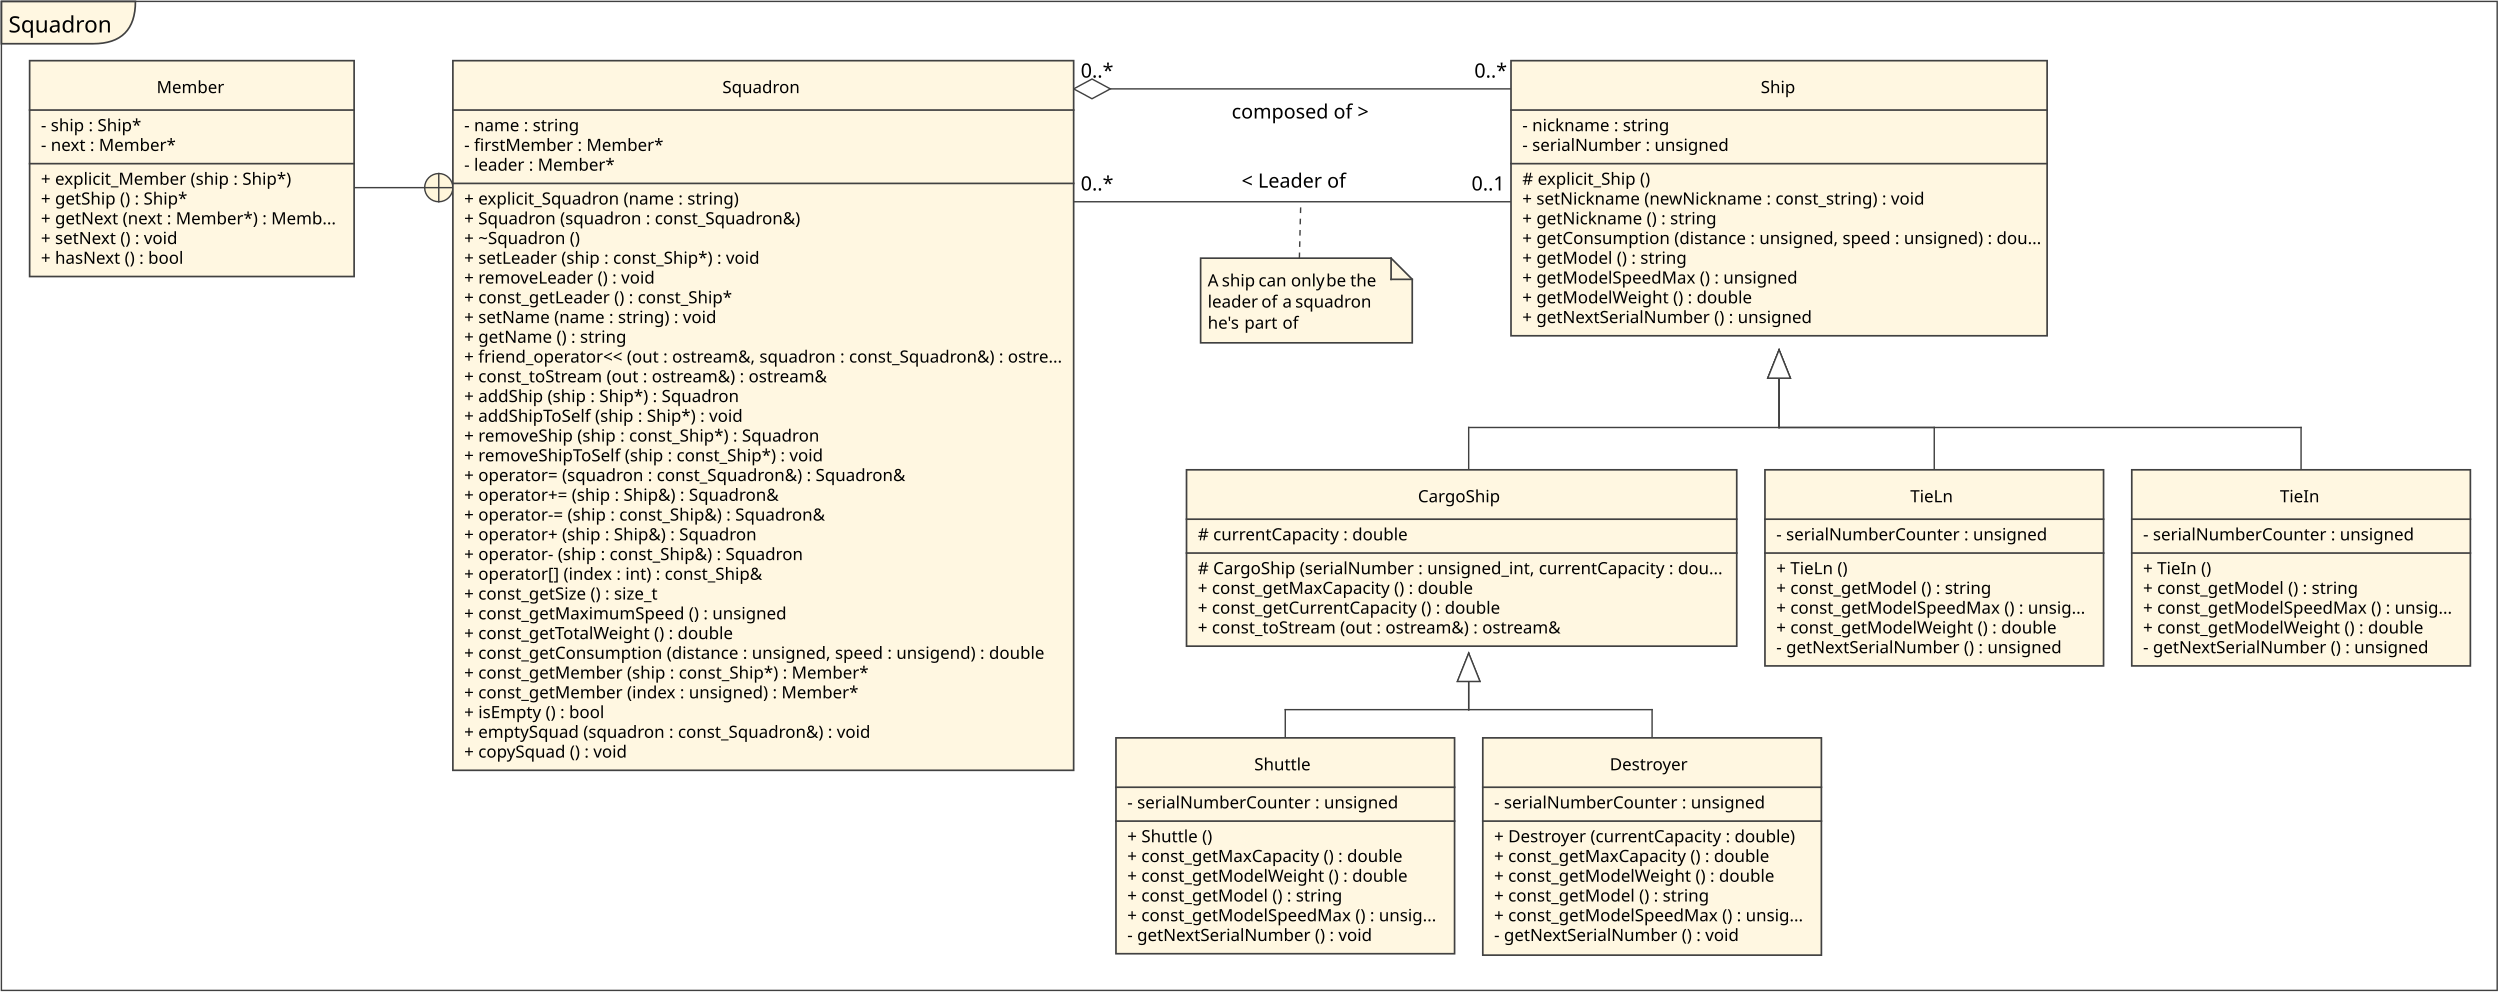
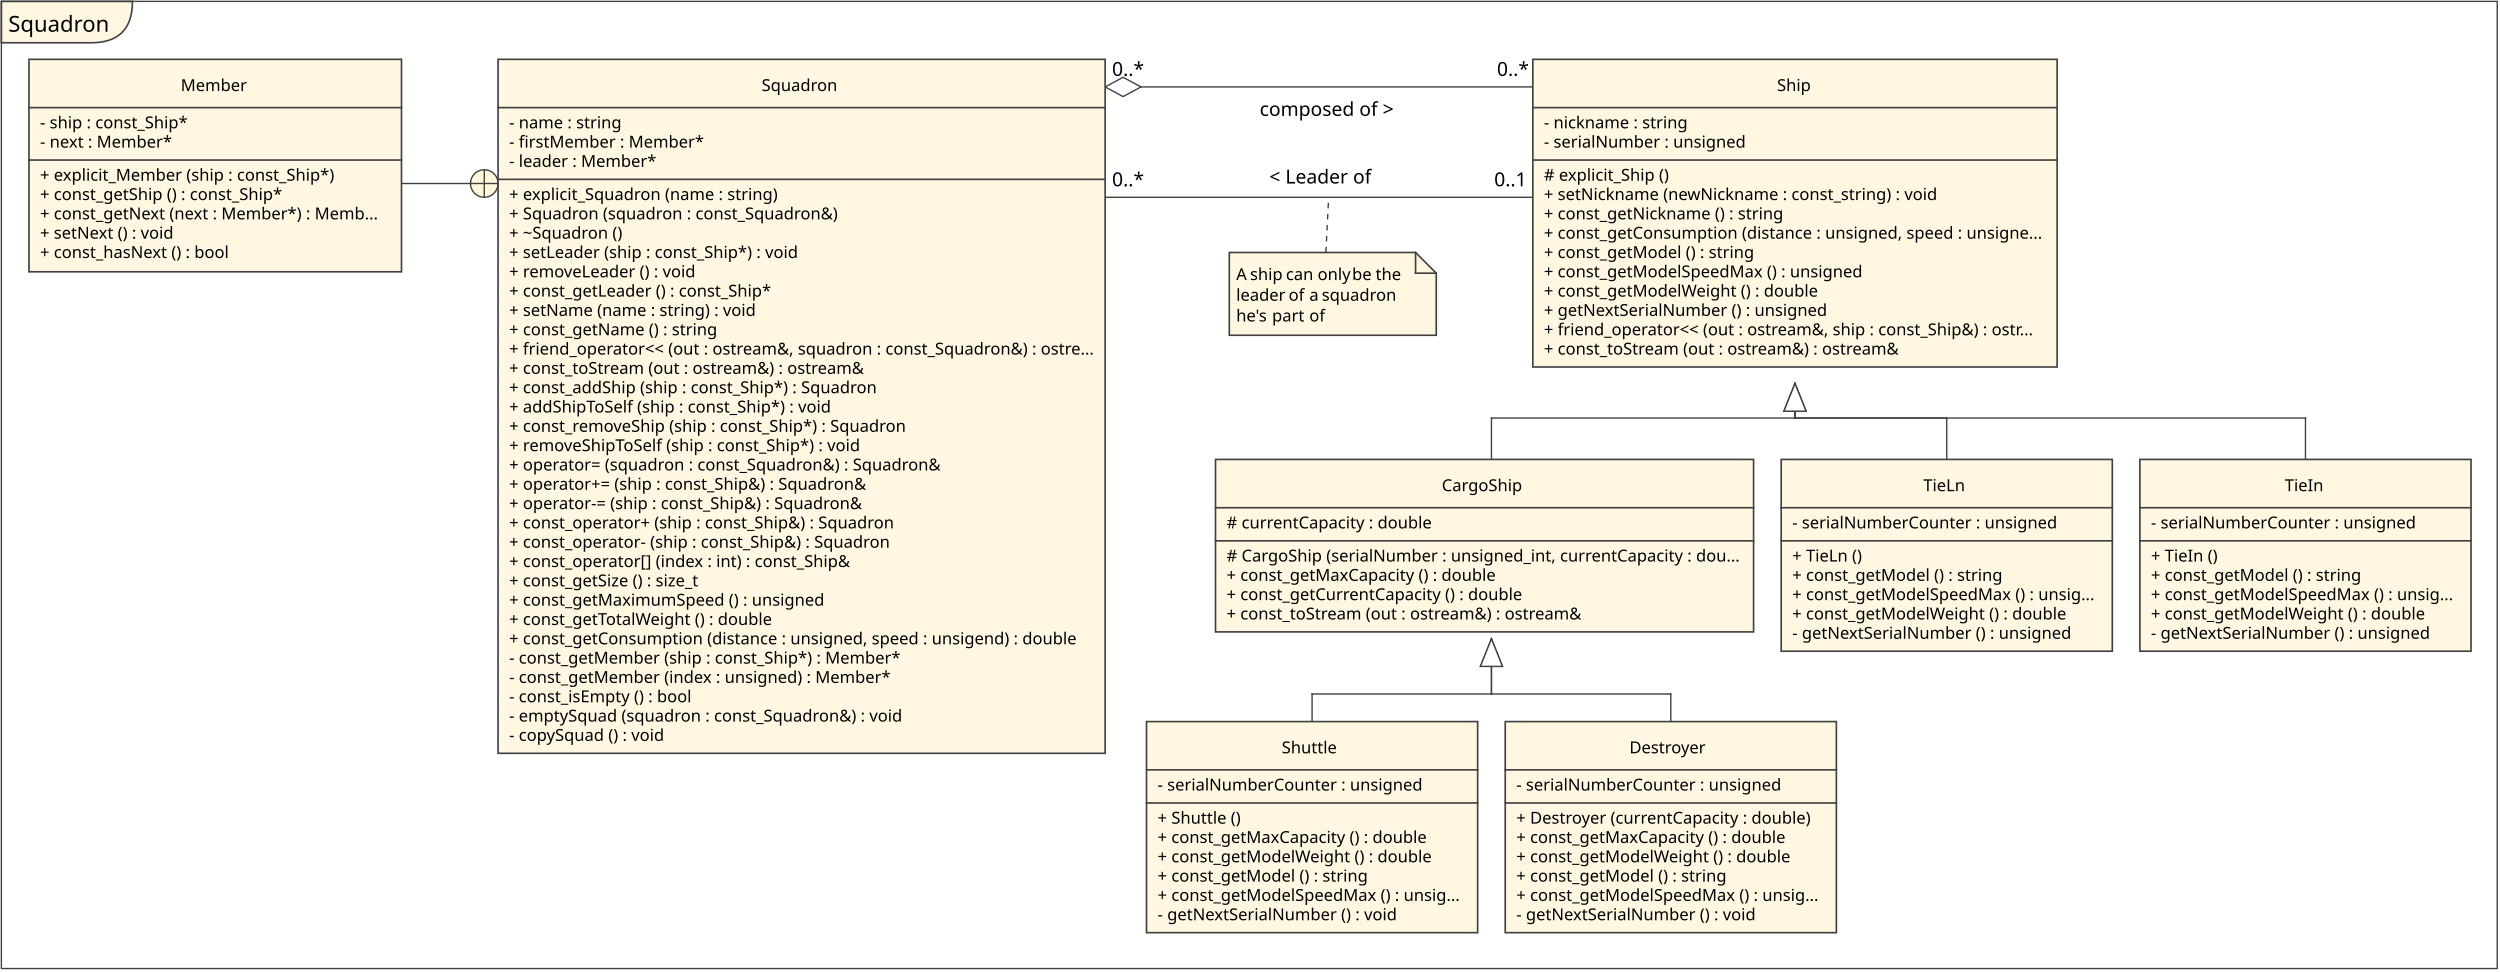
- <svg xmlns="http://www.w3.org/2000/svg" version="1.2" x="49mm" y="7mm" width="1772mm" height="704mm" viewBox="49 7 1772 704">
+ <svg xmlns="http://www.w3.org/2000/svg" version="1.2" x="9mm" y="7mm" width="1812mm" height="704mm" viewBox="9 7 1812 704">
  <style type="text/css">
text { font:12px Dialog; }
</style>
-   <line x1="810" y1="150" x2="1120" y2="150" style="fill:none;stroke:rgb(64,64,64);stroke-linecap:square" />
  <line x1="810" y1="70" x2="1120" y2="70" style="fill:none;stroke:rgb(64,64,64);stroke-linecap:square" />
  <polygon points="810,70 823,63 836,70 823,77" style="fill:rgb(255,255,255);stroke:none" />
  <polygon points="810,70 823,63 836,70 823,77" style="fill:none;stroke:rgb(64,64,64);stroke-linecap:square" />
+   <line x1="810" y1="150" x2="1120" y2="150" style="fill:none;stroke:rgb(64,64,64);stroke-linecap:square" />
+   <line x1="300" y1="140" x2="370" y2="140" style="fill:none;stroke:rgb(64,64,64);stroke-linecap:square" />
+   <ellipse cx="360" cy="140" rx="10" ry="10" style="fill:rgb(255,246,219);stroke:none" />
+   <ellipse cx="360" cy="140" rx="10" ry="10" style="fill:none;stroke:rgb(64,64,64);stroke-linecap:square" />
+   <line x1="350" y1="140" x2="370" y2="140" style="fill:none;stroke:rgb(64,64,64);stroke-linecap:square" />
+   <line x1="360" y1="150" x2="360" y2="130" style="fill:none;stroke:rgb(64,64,64);stroke-linecap:square" />
+   <line x1="1090" y1="340" x2="1090" y2="310" style="fill:none;stroke:rgb(64,64,64);stroke-linecap:square" />
+   <line x1="1090" y1="310" x2="1310" y2="310" style="fill:none;stroke:rgb(64,64,64);stroke-linecap:square" />
+   <line x1="1310" y1="310" x2="1310" y2="285" style="fill:none;stroke:rgb(64,64,64);stroke-linecap:square" />
+   <polygon points="1310,285 1318,305 1302,305" style="fill:rgb(255,255,255);stroke:none" />
+   <polygon points="1310,285 1318,305 1302,305" style="fill:none;stroke:rgb(64,64,64);stroke-linecap:square" />
+   <line x1="1420" y1="340" x2="1420" y2="310" style="fill:none;stroke:rgb(64,64,64);stroke-linecap:square" />
+   <line x1="1420" y1="310" x2="1310" y2="310" style="fill:none;stroke:rgb(64,64,64);stroke-linecap:square" />
+   <line x1="1310" y1="310" x2="1310" y2="285" style="fill:none;stroke:rgb(64,64,64);stroke-linecap:square" />
+   <polygon points="1310,285 1318,305 1302,305" style="fill:rgb(255,255,255);stroke:none" />
+   <polygon points="1310,285 1318,305 1302,305" style="fill:none;stroke:rgb(64,64,64);stroke-linecap:square" />
+   <line x1="1680" y1="340" x2="1680" y2="310" style="fill:none;stroke:rgb(64,64,64);stroke-linecap:square" />
+   <line x1="1680" y1="310" x2="1310" y2="310" style="fill:none;stroke:rgb(64,64,64);stroke-linecap:square" />
+   <line x1="1310" y1="310" x2="1310" y2="285" style="fill:none;stroke:rgb(64,64,64);stroke-linecap:square" />
+   <polygon points="1310,285 1318,305 1302,305" style="fill:rgb(255,255,255);stroke:none" />
+   <polygon points="1310,285 1318,305 1302,305" style="fill:none;stroke:rgb(64,64,64);stroke-linecap:square" />
+   <line x1="1220" y1="530" x2="1220" y2="510" style="fill:none;stroke:rgb(64,64,64);stroke-linecap:square" />
+   <line x1="1220" y1="510" x2="1090" y2="510" style="fill:none;stroke:rgb(64,64,64);stroke-linecap:square" />
+   <line x1="1090" y1="510" x2="1090" y2="470" style="fill:none;stroke:rgb(64,64,64);stroke-linecap:square" />
+   <polygon points="1090,470 1098,490 1082,490" style="fill:rgb(255,255,255);stroke:none" />
+   <polygon points="1090,470 1098,490 1082,490" style="fill:none;stroke:rgb(64,64,64);stroke-linecap:square" />
  <line x1="960" y1="530" x2="960" y2="510" style="fill:none;stroke:rgb(64,64,64);stroke-linecap:square" />
  <line x1="960" y1="510" x2="1090" y2="510" style="fill:none;stroke:rgb(64,64,64);stroke-linecap:square" />
  <line x1="1090" y1="510" x2="1090" y2="470" style="fill:none;stroke:rgb(64,64,64);stroke-linecap:square" />
  <polygon points="1090,470 1098,490 1082,490" style="fill:rgb(255,255,255);stroke:none" />
  <polygon points="1090,470 1098,490 1082,490" style="fill:none;stroke:rgb(64,64,64);stroke-linecap:square" />
-   <line x1="1220" y1="530" x2="1220" y2="510" style="fill:none;stroke:rgb(64,64,64);stroke-linecap:square" />
-   <line x1="1220" y1="510" x2="1090" y2="510" style="fill:none;stroke:rgb(64,64,64);stroke-linecap:square" />
-   <line x1="1090" y1="510" x2="1090" y2="470" style="fill:none;stroke:rgb(64,64,64);stroke-linecap:square" />
-   <polygon points="1090,470 1098,490 1082,490" style="fill:rgb(255,255,255);stroke:none" />
-   <polygon points="1090,470 1098,490 1082,490" style="fill:none;stroke:rgb(64,64,64);stroke-linecap:square" />
-   <line x1="1680" y1="340" x2="1680" y2="310" style="fill:none;stroke:rgb(64,64,64);stroke-linecap:square" />
-   <line x1="1680" y1="310" x2="1310" y2="310" style="fill:none;stroke:rgb(64,64,64);stroke-linecap:square" />
-   <line x1="1310" y1="310" x2="1310" y2="255" style="fill:none;stroke:rgb(64,64,64);stroke-linecap:square" />
-   <polygon points="1310,255 1318,275 1302,275" style="fill:rgb(255,255,255);stroke:none" />
-   <polygon points="1310,255 1318,275 1302,275" style="fill:none;stroke:rgb(64,64,64);stroke-linecap:square" />
-   <line x1="1420" y1="340" x2="1420" y2="310" style="fill:none;stroke:rgb(64,64,64);stroke-linecap:square" />
-   <line x1="1420" y1="310" x2="1310" y2="310" style="fill:none;stroke:rgb(64,64,64);stroke-linecap:square" />
-   <line x1="1310" y1="310" x2="1310" y2="255" style="fill:none;stroke:rgb(64,64,64);stroke-linecap:square" />
-   <polygon points="1310,255 1318,275 1302,275" style="fill:rgb(255,255,255);stroke:none" />
-   <polygon points="1310,255 1318,275 1302,275" style="fill:none;stroke:rgb(64,64,64);stroke-linecap:square" />
-   <line x1="1090" y1="340" x2="1090" y2="310" style="fill:none;stroke:rgb(64,64,64);stroke-linecap:square" />
-   <line x1="1090" y1="310" x2="1310" y2="310" style="fill:none;stroke:rgb(64,64,64);stroke-linecap:square" />
-   <line x1="1310" y1="310" x2="1310" y2="255" style="fill:none;stroke:rgb(64,64,64);stroke-linecap:square" />
-   <polygon points="1310,255 1318,275 1302,275" style="fill:rgb(255,255,255);stroke:none" />
-   <polygon points="1310,255 1318,275 1302,275" style="fill:none;stroke:rgb(64,64,64);stroke-linecap:square" />
-   <line x1="970" y1="190" x2="971" y2="150" style="fill:none;stroke:rgb(64,64,64);stroke-dasharray:4;stroke-dashoffset:0" />
-   <line x1="300" y1="140" x2="370" y2="140" style="fill:none;stroke:rgb(64,64,64);stroke-linecap:square" />
-   <ellipse cx="360" cy="140" rx="10" ry="10" style="fill:rgb(255,246,219);stroke:none" />
-   <ellipse cx="360" cy="140" rx="10" ry="10" style="fill:none;stroke:rgb(64,64,64);stroke-linecap:square" />
-   <line x1="350" y1="140" x2="370" y2="140" style="fill:none;stroke:rgb(64,64,64);stroke-linecap:square" />
-   <line x1="360" y1="150" x2="360" y2="130" style="fill:none;stroke:rgb(64,64,64);stroke-linecap:square" />
-   <rect x="1100" y="530" width="240" height="154" style="fill:rgb(255,247,225);stroke:none" />
-   <rect x="1100" y="530" width="240" height="154" style="fill:none;stroke:rgb(65,65,65);stroke-width:1.2;stroke-linecap:square" />
-   <text x="1190" y="553" style="font:12px Ubuntu">Destroyer</text>
-   <line x1="1100" y1="565" x2="1340" y2="565" style="fill:none;stroke:rgb(65,65,65);stroke-width:1.2;stroke-linecap:square" />
-   <text x="1108" y="580" style="font:12px Ubuntu">- serialNumberCounter : unsigned</text>
-   <line x1="1100" y1="589" x2="1340" y2="589" style="fill:none;stroke:rgb(65,65,65);stroke-width:1.2;stroke-linecap:square" />
-   <text x="1108" y="604" style="font:12px Ubuntu">+ Destroyer (currentCapacity : double)</text>
-   <text x="1108" y="618" style="font:12px Ubuntu">+ const_getMaxCapacity () : double</text>
-   <text x="1108" y="632" style="font:12px Ubuntu">+ const_getModelWeight () : double</text>
-   <text x="1108" y="646" style="font:12px Ubuntu">+ const_getModel () : string</text>
-   <text x="1108" y="660" style="font:12px Ubuntu">+ const_getModelSpeedMax () : unsig...</text>
-   <text x="1108" y="674" style="font:12px Ubuntu">- getNextSerialNumber () : void</text>
-   <rect x="1560" y="340" width="240" height="139" style="fill:rgb(255,247,225);stroke:none" />
-   <rect x="1560" y="340" width="240" height="139" style="fill:none;stroke:rgb(65,65,65);stroke-width:1.2;stroke-linecap:square" />
-   <text x="1665" y="363" style="font:12px Ubuntu">TieIn</text>
-   <line x1="1560" y1="375" x2="1800" y2="375" style="fill:none;stroke:rgb(65,65,65);stroke-width:1.2;stroke-linecap:square" />
-   <text x="1568" y="390" style="font:12px Ubuntu">- serialNumberCounter : unsigned</text>
-   <line x1="1560" y1="399" x2="1800" y2="399" style="fill:none;stroke:rgb(65,65,65);stroke-width:1.2;stroke-linecap:square" />
-   <text x="1568" y="414" style="font:12px Ubuntu">+ TieIn ()</text>
-   <text x="1568" y="428" style="font:12px Ubuntu">+ const_getModel () : string</text>
-   <text x="1568" y="442" style="font:12px Ubuntu">+ const_getModelSpeedMax () : unsig...</text>
-   <text x="1568" y="456" style="font:12px Ubuntu">+ const_getModelWeight () : double</text>
-   <text x="1568" y="470" style="font:12px Ubuntu">- getNextSerialNumber () : unsigned</text>
-   <rect x="840" y="530" width="240" height="153" style="fill:rgb(255,247,225);stroke:none" />
-   <rect x="840" y="530" width="240" height="153" style="fill:none;stroke:rgb(65,65,65);stroke-width:1.2;stroke-linecap:square" />
-   <text x="938" y="553" style="font:12px Ubuntu">Shuttle</text>
-   <line x1="840" y1="565" x2="1080" y2="565" style="fill:none;stroke:rgb(65,65,65);stroke-width:1.2;stroke-linecap:square" />
-   <text x="848" y="580" style="font:12px Ubuntu">- serialNumberCounter : unsigned</text>
-   <line x1="840" y1="589" x2="1080" y2="589" style="fill:none;stroke:rgb(65,65,65);stroke-width:1.2;stroke-linecap:square" />
-   <text x="848" y="604" style="font:12px Ubuntu">+ Shuttle ()</text>
-   <text x="848" y="618" style="font:12px Ubuntu">+ const_getMaxCapacity () : double</text>
-   <text x="848" y="632" style="font:12px Ubuntu">+ const_getModelWeight () : double</text>
-   <text x="848" y="646" style="font:12px Ubuntu">+ const_getModel () : string</text>
-   <text x="848" y="660" style="font:12px Ubuntu">+ const_getModelSpeedMax () : unsig...</text>
-   <text x="848" y="674" style="font:12px Ubuntu">- getNextSerialNumber () : void</text>
-   <rect x="1300" y="340" width="240" height="139" style="fill:rgb(255,247,225);stroke:none" />
-   <rect x="1300" y="340" width="240" height="139" style="fill:none;stroke:rgb(65,65,65);stroke-width:1.2;stroke-linecap:square" />
-   <text x="1403" y="363" style="font:12px Ubuntu">TieLn</text>
-   <line x1="1300" y1="375" x2="1540" y2="375" style="fill:none;stroke:rgb(65,65,65);stroke-width:1.2;stroke-linecap:square" />
-   <text x="1308" y="390" style="font:12px Ubuntu">- serialNumberCounter : unsigned</text>
-   <line x1="1300" y1="399" x2="1540" y2="399" style="fill:none;stroke:rgb(65,65,65);stroke-width:1.2;stroke-linecap:square" />
-   <text x="1308" y="414" style="font:12px Ubuntu">+ TieLn ()</text>
-   <text x="1308" y="428" style="font:12px Ubuntu">+ const_getModel () : string</text>
-   <text x="1308" y="442" style="font:12px Ubuntu">+ const_getModelSpeedMax () : unsig...</text>
-   <text x="1308" y="456" style="font:12px Ubuntu">+ const_getModelWeight () : double</text>
-   <text x="1308" y="470" style="font:12px Ubuntu">- getNextSerialNumber () : unsigned</text>
-   <rect x="890" y="340" width="390" height="125" style="fill:rgb(255,247,225);stroke:none" />
-   <rect x="890" y="340" width="390" height="125" style="fill:none;stroke:rgb(65,65,65);stroke-width:1.2;stroke-linecap:square" />
-   <text x="1054" y="363" style="font:12px Ubuntu">CargoShip</text>
-   <line x1="890" y1="375" x2="1280" y2="375" style="fill:none;stroke:rgb(65,65,65);stroke-width:1.2;stroke-linecap:square" />
-   <text x="898" y="390" style="font:12px Ubuntu"># currentCapacity : double</text>
-   <line x1="890" y1="399" x2="1280" y2="399" style="fill:none;stroke:rgb(65,65,65);stroke-width:1.2;stroke-linecap:square" />
-   <text x="898" y="414" style="font:12px Ubuntu"># CargoShip (serialNumber : unsigned_int, currentCapacity : dou...</text>
-   <text x="898" y="428" style="font:12px Ubuntu">+ const_getMaxCapacity () : double</text>
-   <text x="898" y="442" style="font:12px Ubuntu">+ const_getCurrentCapacity () : double</text>
-   <text x="898" y="456" style="font:12px Ubuntu">+ const_toStream (out : ostream&amp;) : ostream&amp;</text>
-   <rect x="1120" y="50" width="380" height="195" style="fill:rgb(255,247,225);stroke:none" />
-   <rect x="1120" y="50" width="380" height="195" style="fill:none;stroke:rgb(65,65,65);stroke-width:1.2;stroke-linecap:square" />
-   <text x="1297" y="73" style="font:12px Ubuntu">Ship</text>
-   <line x1="1120" y1="85" x2="1500" y2="85" style="fill:none;stroke:rgb(65,65,65);stroke-width:1.2;stroke-linecap:square" />
-   <text x="1128" y="100" style="font:12px Ubuntu">- nickname : string</text>
-   <text x="1128" y="114" style="font:12px Ubuntu">- serialNumber : unsigned</text>
-   <line x1="1120" y1="123" x2="1500" y2="123" style="fill:none;stroke:rgb(65,65,65);stroke-width:1.2;stroke-linecap:square" />
-   <text x="1128" y="138" style="font:12px Ubuntu"># explicit_Ship ()</text>
-   <text x="1128" y="152" style="font:12px Ubuntu">+ setNickname (newNickname : const_string) : void</text>
-   <text x="1128" y="166" style="font:12px Ubuntu">+ getNickname () : string</text>
-   <text x="1128" y="180" style="font:12px Ubuntu">+ getConsumption (distance : unsigned, speed : unsigned) : dou...</text>
-   <text x="1128" y="194" style="font:12px Ubuntu">+ getModel () : string</text>
-   <text x="1128" y="208" style="font:12px Ubuntu">+ getModelSpeedMax () : unsigned</text>
-   <text x="1128" y="222" style="font:12px Ubuntu">+ getModelWeight () : double</text>
-   <text x="1128" y="236" style="font:12px Ubuntu">+ getNextSerialNumber () : unsigned</text>
+   <line x1="970" y1="190" x2="972" y2="150" style="fill:none;stroke:rgb(64,64,64);stroke-dasharray:4;stroke-dashoffset:0" />
+   <rect x="30" y="50" width="270" height="154" style="fill:rgb(255,247,225);stroke:none" />
+   <rect x="30" y="50" width="270" height="154" style="fill:none;stroke:rgb(65,65,65);stroke-width:1.2;stroke-linecap:square" />
+   <text x="140" y="73" style="font:12px Ubuntu">Member</text>
+   <line x1="30" y1="85" x2="300" y2="85" style="fill:none;stroke:rgb(65,65,65);stroke-width:1.2;stroke-linecap:square" />
+   <text x="38" y="100" style="font:12px Ubuntu">- ship : const_Ship*</text>
+   <text x="38" y="114" style="font:12px Ubuntu">- next : Member*</text>
+   <line x1="30" y1="123" x2="300" y2="123" style="fill:none;stroke:rgb(65,65,65);stroke-width:1.2;stroke-linecap:square" />
+   <text x="38" y="138" style="font:12px Ubuntu">+ explicit_Member (ship : const_Ship*)</text>
+   <text x="38" y="152" style="font:12px Ubuntu">+ const_getShip () : const_Ship*</text>
+   <text x="38" y="166" style="font:12px Ubuntu">+ const_getNext (next : Member*) : Memb...</text>
+   <text x="38" y="180" style="font:12px Ubuntu">+ setNext () : void</text>
+   <text x="38" y="194" style="font:12px Ubuntu">+ const_hasNext () : bool</text>
  <rect x="370" y="50" width="440" height="503" style="fill:rgb(255,247,225);stroke:none" />
  <rect x="370" y="50" width="440" height="503" style="fill:none;stroke:rgb(65,65,65);stroke-width:1.2;stroke-linecap:square" />
  <text x="561" y="73" style="font:12px Ubuntu">Squadron</text>
  <line x1="370" y1="85" x2="810" y2="85" style="fill:none;stroke:rgb(65,65,65);stroke-width:1.2;stroke-linecap:square" />
  <text x="378" y="100" style="font:12px Ubuntu">- name : string</text>
  <text x="378" y="114" style="font:12px Ubuntu">- firstMember : Member*</text>
  <text x="378" y="128" style="font:12px Ubuntu">- leader : Member*</text>
  <line x1="370" y1="137" x2="810" y2="137" style="fill:none;stroke:rgb(65,65,65);stroke-width:1.2;stroke-linecap:square" />
  <text x="378" y="152" style="font:12px Ubuntu">+ explicit_Squadron (name : string)</text>
  <text x="378" y="166" style="font:12px Ubuntu">+ Squadron (squadron : const_Squadron&amp;)</text>
  <text x="378" y="180" style="font:12px Ubuntu">+ ~Squadron ()</text>
  <text x="378" y="194" style="font:12px Ubuntu">+ setLeader (ship : const_Ship*) : void</text>
  <text x="378" y="208" style="font:12px Ubuntu">+ removeLeader () : void</text>
  <text x="378" y="222" style="font:12px Ubuntu">+ const_getLeader () : const_Ship*</text>
  <text x="378" y="236" style="font:12px Ubuntu">+ setName (name : string) : void</text>
-   <text x="378" y="250" style="font:12px Ubuntu">+ getName () : string</text>
+   <text x="378" y="250" style="font:12px Ubuntu">+ const_getName () : string</text>
  <text x="378" y="264" style="font:12px Ubuntu">+ friend_operator&lt;&lt; (out : ostream&amp;, squadron : const_Squadron&amp;) : ostre...</text>
  <text x="378" y="278" style="font:12px Ubuntu">+ const_toStream (out : ostream&amp;) : ostream&amp;</text>
-   <text x="378" y="292" style="font:12px Ubuntu">+ addShip (ship : Ship*) : Squadron</text>
-   <text x="378" y="306" style="font:12px Ubuntu">+ addShipToSelf (ship : Ship*) : void</text>
-   <text x="378" y="320" style="font:12px Ubuntu">+ removeShip (ship : const_Ship*) : Squadron</text>
+   <text x="378" y="292" style="font:12px Ubuntu">+ const_addShip (ship : const_Ship*) : Squadron</text>
+   <text x="378" y="306" style="font:12px Ubuntu">+ addShipToSelf (ship : const_Ship*) : void</text>
+   <text x="378" y="320" style="font:12px Ubuntu">+ const_removeShip (ship : const_Ship*) : Squadron</text>
  <text x="378" y="334" style="font:12px Ubuntu">+ removeShipToSelf (ship : const_Ship*) : void</text>
  <text x="378" y="348" style="font:12px Ubuntu">+ operator= (squadron : const_Squadron&amp;) : Squadron&amp;</text>
-   <text x="378" y="362" style="font:12px Ubuntu">+ operator+= (ship : Ship&amp;) : Squadron&amp;</text>
+   <text x="378" y="362" style="font:12px Ubuntu">+ operator+= (ship : const_Ship&amp;) : Squadron&amp;</text>
  <text x="378" y="376" style="font:12px Ubuntu">+ operator-= (ship : const_Ship&amp;) : Squadron&amp;</text>
-   <text x="378" y="390" style="font:12px Ubuntu">+ operator+ (ship : Ship&amp;) : Squadron</text>
-   <text x="378" y="404" style="font:12px Ubuntu">+ operator- (ship : const_Ship&amp;) : Squadron</text>
-   <text x="378" y="418" style="font:12px Ubuntu">+ operator[] (index : int) : const_Ship&amp;</text>
+   <text x="378" y="390" style="font:12px Ubuntu">+ const_operator+ (ship : const_Ship&amp;) : Squadron</text>
+   <text x="378" y="404" style="font:12px Ubuntu">+ const_operator- (ship : const_Ship&amp;) : Squadron</text>
+   <text x="378" y="418" style="font:12px Ubuntu">+ const_operator[] (index : int) : const_Ship&amp;</text>
  <text x="378" y="432" style="font:12px Ubuntu">+ const_getSize () : size_t</text>
  <text x="378" y="446" style="font:12px Ubuntu">+ const_getMaximumSpeed () : unsigned</text>
  <text x="378" y="460" style="font:12px Ubuntu">+ const_getTotalWeight () : double</text>
  <text x="378" y="474" style="font:12px Ubuntu">+ const_getConsumption (distance : unsigned, speed : unsigend) : double</text>
-   <text x="378" y="488" style="font:12px Ubuntu">+ const_getMember (ship : const_Ship*) : Member*</text>
-   <text x="378" y="502" style="font:12px Ubuntu">+ const_getMember (index : unsigned) : Member*</text>
-   <text x="378" y="516" style="font:12px Ubuntu">+ isEmpty () : bool</text>
-   <text x="378" y="530" style="font:12px Ubuntu">+ emptySquad (squadron : const_Squadron&amp;) : void</text>
-   <text x="378" y="544" style="font:12px Ubuntu">+ copySquad () : void</text>
-   <rect x="70" y="50" width="230" height="153" style="fill:rgb(255,247,225);stroke:none" />
-   <rect x="70" y="50" width="230" height="153" style="fill:none;stroke:rgb(65,65,65);stroke-width:1.2;stroke-linecap:square" />
-   <text x="160" y="73" style="font:12px Ubuntu">Member</text>
-   <line x1="70" y1="85" x2="300" y2="85" style="fill:none;stroke:rgb(65,65,65);stroke-width:1.2;stroke-linecap:square" />
-   <text x="78" y="100" style="font:12px Ubuntu">- ship : Ship*</text>
-   <text x="78" y="114" style="font:12px Ubuntu">- next : Member*</text>
-   <line x1="70" y1="123" x2="300" y2="123" style="fill:none;stroke:rgb(65,65,65);stroke-width:1.2;stroke-linecap:square" />
-   <text x="78" y="138" style="font:12px Ubuntu">+ explicit_Member (ship : Ship*)</text>
-   <text x="78" y="152" style="font:12px Ubuntu">+ getShip () : Ship*</text>
-   <text x="78" y="166" style="font:12px Ubuntu">+ getNext (next : Member*) : Memb...</text>
-   <text x="78" y="180" style="font:12px Ubuntu">+ setNext () : void</text>
-   <text x="78" y="194" style="font:12px Ubuntu">+ hasNext () : bool</text>
+   <text x="378" y="488" style="font:12px Ubuntu">- const_getMember (ship : const_Ship*) : Member*</text>
+   <text x="378" y="502" style="font:12px Ubuntu">- const_getMember (index : unsigned) : Member*</text>
+   <text x="378" y="516" style="font:12px Ubuntu">- const_isEmpty () : bool</text>
+   <text x="378" y="530" style="font:12px Ubuntu">- emptySquad (squadron : const_Squadron&amp;) : void</text>
+   <text x="378" y="544" style="font:12px Ubuntu">- copySquad () : void</text>
+   <rect x="1120" y="50" width="380" height="223" style="fill:rgb(255,247,225);stroke:none" />
+   <rect x="1120" y="50" width="380" height="223" style="fill:none;stroke:rgb(65,65,65);stroke-width:1.2;stroke-linecap:square" />
+   <text x="1297" y="73" style="font:12px Ubuntu">Ship</text>
+   <line x1="1120" y1="85" x2="1500" y2="85" style="fill:none;stroke:rgb(65,65,65);stroke-width:1.2;stroke-linecap:square" />
+   <text x="1128" y="100" style="font:12px Ubuntu">- nickname : string</text>
+   <text x="1128" y="114" style="font:12px Ubuntu">- serialNumber : unsigned</text>
+   <line x1="1120" y1="123" x2="1500" y2="123" style="fill:none;stroke:rgb(65,65,65);stroke-width:1.2;stroke-linecap:square" />
+   <text x="1128" y="138" style="font:12px Ubuntu"># explicit_Ship ()</text>
+   <text x="1128" y="152" style="font:12px Ubuntu">+ setNickname (newNickname : const_string) : void</text>
+   <text x="1128" y="166" style="font:12px Ubuntu">+ const_getNickname () : string</text>
+   <text x="1128" y="180" style="font:12px Ubuntu">+ const_getConsumption (distance : unsigned, speed : unsigne...</text>
+   <text x="1128" y="194" style="font:12px Ubuntu">+ const_getModel () : string</text>
+   <text x="1128" y="208" style="font:12px Ubuntu">+ const_getModelSpeedMax () : unsigned</text>
+   <text x="1128" y="222" style="font:12px Ubuntu">+ const_getModelWeight () : double</text>
+   <text x="1128" y="236" style="font:12px Ubuntu">+ getNextSerialNumber () : unsigned</text>
+   <text x="1128" y="250" style="font:12px Ubuntu">+ friend_operator&lt;&lt; (out : ostream&amp;, ship : const_Ship&amp;) : ostr...</text>
+   <text x="1128" y="264" style="font:12px Ubuntu">+ const_toStream (out : ostream&amp;) : ostream&amp;</text>
+   <rect x="890" y="340" width="390" height="125" style="fill:rgb(255,247,225);stroke:none" />
+   <rect x="890" y="340" width="390" height="125" style="fill:none;stroke:rgb(65,65,65);stroke-width:1.2;stroke-linecap:square" />
+   <text x="1054" y="363" style="font:12px Ubuntu">CargoShip</text>
+   <line x1="890" y1="375" x2="1280" y2="375" style="fill:none;stroke:rgb(65,65,65);stroke-width:1.2;stroke-linecap:square" />
+   <text x="898" y="390" style="font:12px Ubuntu"># currentCapacity : double</text>
+   <line x1="890" y1="399" x2="1280" y2="399" style="fill:none;stroke:rgb(65,65,65);stroke-width:1.2;stroke-linecap:square" />
+   <text x="898" y="414" style="font:12px Ubuntu"># CargoShip (serialNumber : unsigned_int, currentCapacity : dou...</text>
+   <text x="898" y="428" style="font:12px Ubuntu">+ const_getMaxCapacity () : double</text>
+   <text x="898" y="442" style="font:12px Ubuntu">+ const_getCurrentCapacity () : double</text>
+   <text x="898" y="456" style="font:12px Ubuntu">+ const_toStream (out : ostream&amp;) : ostream&amp;</text>
+   <rect x="1300" y="340" width="240" height="139" style="fill:rgb(255,247,225);stroke:none" />
+   <rect x="1300" y="340" width="240" height="139" style="fill:none;stroke:rgb(65,65,65);stroke-width:1.2;stroke-linecap:square" />
+   <text x="1403" y="363" style="font:12px Ubuntu">TieLn</text>
+   <line x1="1300" y1="375" x2="1540" y2="375" style="fill:none;stroke:rgb(65,65,65);stroke-width:1.2;stroke-linecap:square" />
+   <text x="1308" y="390" style="font:12px Ubuntu">- serialNumberCounter : unsigned</text>
+   <line x1="1300" y1="399" x2="1540" y2="399" style="fill:none;stroke:rgb(65,65,65);stroke-width:1.2;stroke-linecap:square" />
+   <text x="1308" y="414" style="font:12px Ubuntu">+ TieLn ()</text>
+   <text x="1308" y="428" style="font:12px Ubuntu">+ const_getModel () : string</text>
+   <text x="1308" y="442" style="font:12px Ubuntu">+ const_getModelSpeedMax () : unsig...</text>
+   <text x="1308" y="456" style="font:12px Ubuntu">+ const_getModelWeight () : double</text>
+   <text x="1308" y="470" style="font:12px Ubuntu">- getNextSerialNumber () : unsigned</text>
+   <rect x="840" y="530" width="240" height="153" style="fill:rgb(255,247,225);stroke:none" />
+   <rect x="840" y="530" width="240" height="153" style="fill:none;stroke:rgb(65,65,65);stroke-width:1.2;stroke-linecap:square" />
+   <text x="938" y="553" style="font:12px Ubuntu">Shuttle</text>
+   <line x1="840" y1="565" x2="1080" y2="565" style="fill:none;stroke:rgb(65,65,65);stroke-width:1.2;stroke-linecap:square" />
+   <text x="848" y="580" style="font:12px Ubuntu">- serialNumberCounter : unsigned</text>
+   <line x1="840" y1="589" x2="1080" y2="589" style="fill:none;stroke:rgb(65,65,65);stroke-width:1.2;stroke-linecap:square" />
+   <text x="848" y="604" style="font:12px Ubuntu">+ Shuttle ()</text>
+   <text x="848" y="618" style="font:12px Ubuntu">+ const_getMaxCapacity () : double</text>
+   <text x="848" y="632" style="font:12px Ubuntu">+ const_getModelWeight () : double</text>
+   <text x="848" y="646" style="font:12px Ubuntu">+ const_getModel () : string</text>
+   <text x="848" y="660" style="font:12px Ubuntu">+ const_getModelSpeedMax () : unsig...</text>
+   <text x="848" y="674" style="font:12px Ubuntu">- getNextSerialNumber () : void</text>
+   <rect x="1560" y="340" width="240" height="139" style="fill:rgb(255,247,225);stroke:none" />
+   <rect x="1560" y="340" width="240" height="139" style="fill:none;stroke:rgb(65,65,65);stroke-width:1.2;stroke-linecap:square" />
+   <text x="1665" y="363" style="font:12px Ubuntu">TieIn</text>
+   <line x1="1560" y1="375" x2="1800" y2="375" style="fill:none;stroke:rgb(65,65,65);stroke-width:1.2;stroke-linecap:square" />
+   <text x="1568" y="390" style="font:12px Ubuntu">- serialNumberCounter : unsigned</text>
+   <line x1="1560" y1="399" x2="1800" y2="399" style="fill:none;stroke:rgb(65,65,65);stroke-width:1.2;stroke-linecap:square" />
+   <text x="1568" y="414" style="font:12px Ubuntu">+ TieIn ()</text>
+   <text x="1568" y="428" style="font:12px Ubuntu">+ const_getModel () : string</text>
+   <text x="1568" y="442" style="font:12px Ubuntu">+ const_getModelSpeedMax () : unsig...</text>
+   <text x="1568" y="456" style="font:12px Ubuntu">+ const_getModelWeight () : double</text>
+   <text x="1568" y="470" style="font:12px Ubuntu">- getNextSerialNumber () : unsigned</text>
+   <rect x="1100" y="530" width="240" height="153" style="fill:rgb(255,247,225);stroke:none" />
+   <rect x="1100" y="530" width="240" height="153" style="fill:none;stroke:rgb(65,65,65);stroke-width:1.2;stroke-linecap:square" />
+   <text x="1190" y="553" style="font:12px Ubuntu">Destroyer</text>
+   <line x1="1100" y1="565" x2="1340" y2="565" style="fill:none;stroke:rgb(65,65,65);stroke-width:1.2;stroke-linecap:square" />
+   <text x="1108" y="580" style="font:12px Ubuntu">- serialNumberCounter : unsigned</text>
+   <line x1="1100" y1="589" x2="1340" y2="589" style="fill:none;stroke:rgb(65,65,65);stroke-width:1.2;stroke-linecap:square" />
+   <text x="1108" y="604" style="font:12px Ubuntu">+ Destroyer (currentCapacity : double)</text>
+   <text x="1108" y="618" style="font:12px Ubuntu">+ const_getMaxCapacity () : double</text>
+   <text x="1108" y="632" style="font:12px Ubuntu">+ const_getModelWeight () : double</text>
+   <text x="1108" y="646" style="font:12px Ubuntu">+ const_getModel () : string</text>
+   <text x="1108" y="660" style="font:12px Ubuntu">+ const_getModelSpeedMax () : unsig...</text>
+   <text x="1108" y="674" style="font:12px Ubuntu">- getNextSerialNumber () : void</text>
  <polygon points="900,190 1035,190 1050,205 1050,250 900,250" style="fill:rgb(255,247,225);stroke:none" />
  <polygon points="900,190 1035,190 1050,205 1050,250 900,250" style="fill:none;stroke:rgb(64,64,64);stroke-width:1.2;stroke-linecap:square" />
  <line x1="1035" y1="190" x2="1035" y2="205" style="fill:none;stroke:rgb(64,64,64);stroke-width:1.2;stroke-linecap:square" />
  <line x1="1035" y1="205" x2="1050" y2="205" style="fill:none;stroke:rgb(64,64,64);stroke-width:1.2;stroke-linecap:square" />
  <text x="905" y="210" style="font:12px Ubuntu">A </text>
  <text x="915" y="210" style="font:12px Ubuntu">ship </text>
  <text x="941" y="210" style="font:12px Ubuntu">can </text>
  <text x="964" y="210" style="font:12px Ubuntu">only </text>
  <text x="989" y="210" style="font:12px Ubuntu">be </text>
  <text x="1006" y="210" style="font:12px Ubuntu">the </text>
  <text x="905" y="225" style="font:12px Ubuntu">leader </text>
  <text x="943" y="225" style="font:12px Ubuntu">of </text>
  <text x="958" y="225" style="font:12px Ubuntu">a </text>
  <text x="967" y="225" style="font:12px Ubuntu">squadron </text>
  <text x="905" y="240" style="font:12px Ubuntu">he's </text>
  <text x="931" y="240" style="font:12px Ubuntu">part </text>
  <text x="958" y="240" style="font:12px Ubuntu">of </text>
+   <text x="922" y="91" style="font:14px Ubuntu">composed of &gt;</text>
+   <text x="815" y="62" style="font:14px Ubuntu">0..*</text>
+   <text x="1094" y="62" style="font:14px Ubuntu">0..*</text>
  <text x="929" y="140" style="font:14px Ubuntu">&lt; Leader of</text>
  <text x="815" y="142" style="font:14px Ubuntu">0..*</text>
  <text x="1092" y="142" style="font:14px Ubuntu">0..1</text>
-   <text x="922" y="91" style="font:14px Ubuntu">composed of &gt;</text>
-   <text x="815" y="62" style="font:14px Ubuntu">0..*</text>
-   <text x="1094" y="62" style="font:14px Ubuntu">0..*</text>
-   <path d="M50,8 L50,38 L115,38 Q145,38 145,8 L50,8" style="fill:rgb(255,247,225);stroke:none" />
-   <path d="M50,8 L50,38 L115,38 Q145,38 145,8 L50,8" style="fill:none;stroke:rgb(65,65,65);stroke-width:1.2;stroke-linecap:square" />
-   <text x="55" y="30" style="font:16px Ubuntu">Squadron</text>
-   <rect x="50" y="8" width="1769" height="701" style="fill:none;stroke:rgb(64,64,64);stroke-linecap:square" />
+   <path d="M10,8 L10,38 L75,38 Q105,38 105,8 L10,8" style="fill:rgb(255,247,225);stroke:none" />
+   <path d="M10,8 L10,38 L75,38 Q105,38 105,8 L10,8" style="fill:none;stroke:rgb(65,65,65);stroke-width:1.2;stroke-linecap:square" />
+   <text x="15" y="30" style="font:16px Ubuntu">Squadron</text>
+   <rect x="10" y="8" width="1809" height="701" style="fill:none;stroke:rgb(64,64,64);stroke-linecap:square" />
</svg>
